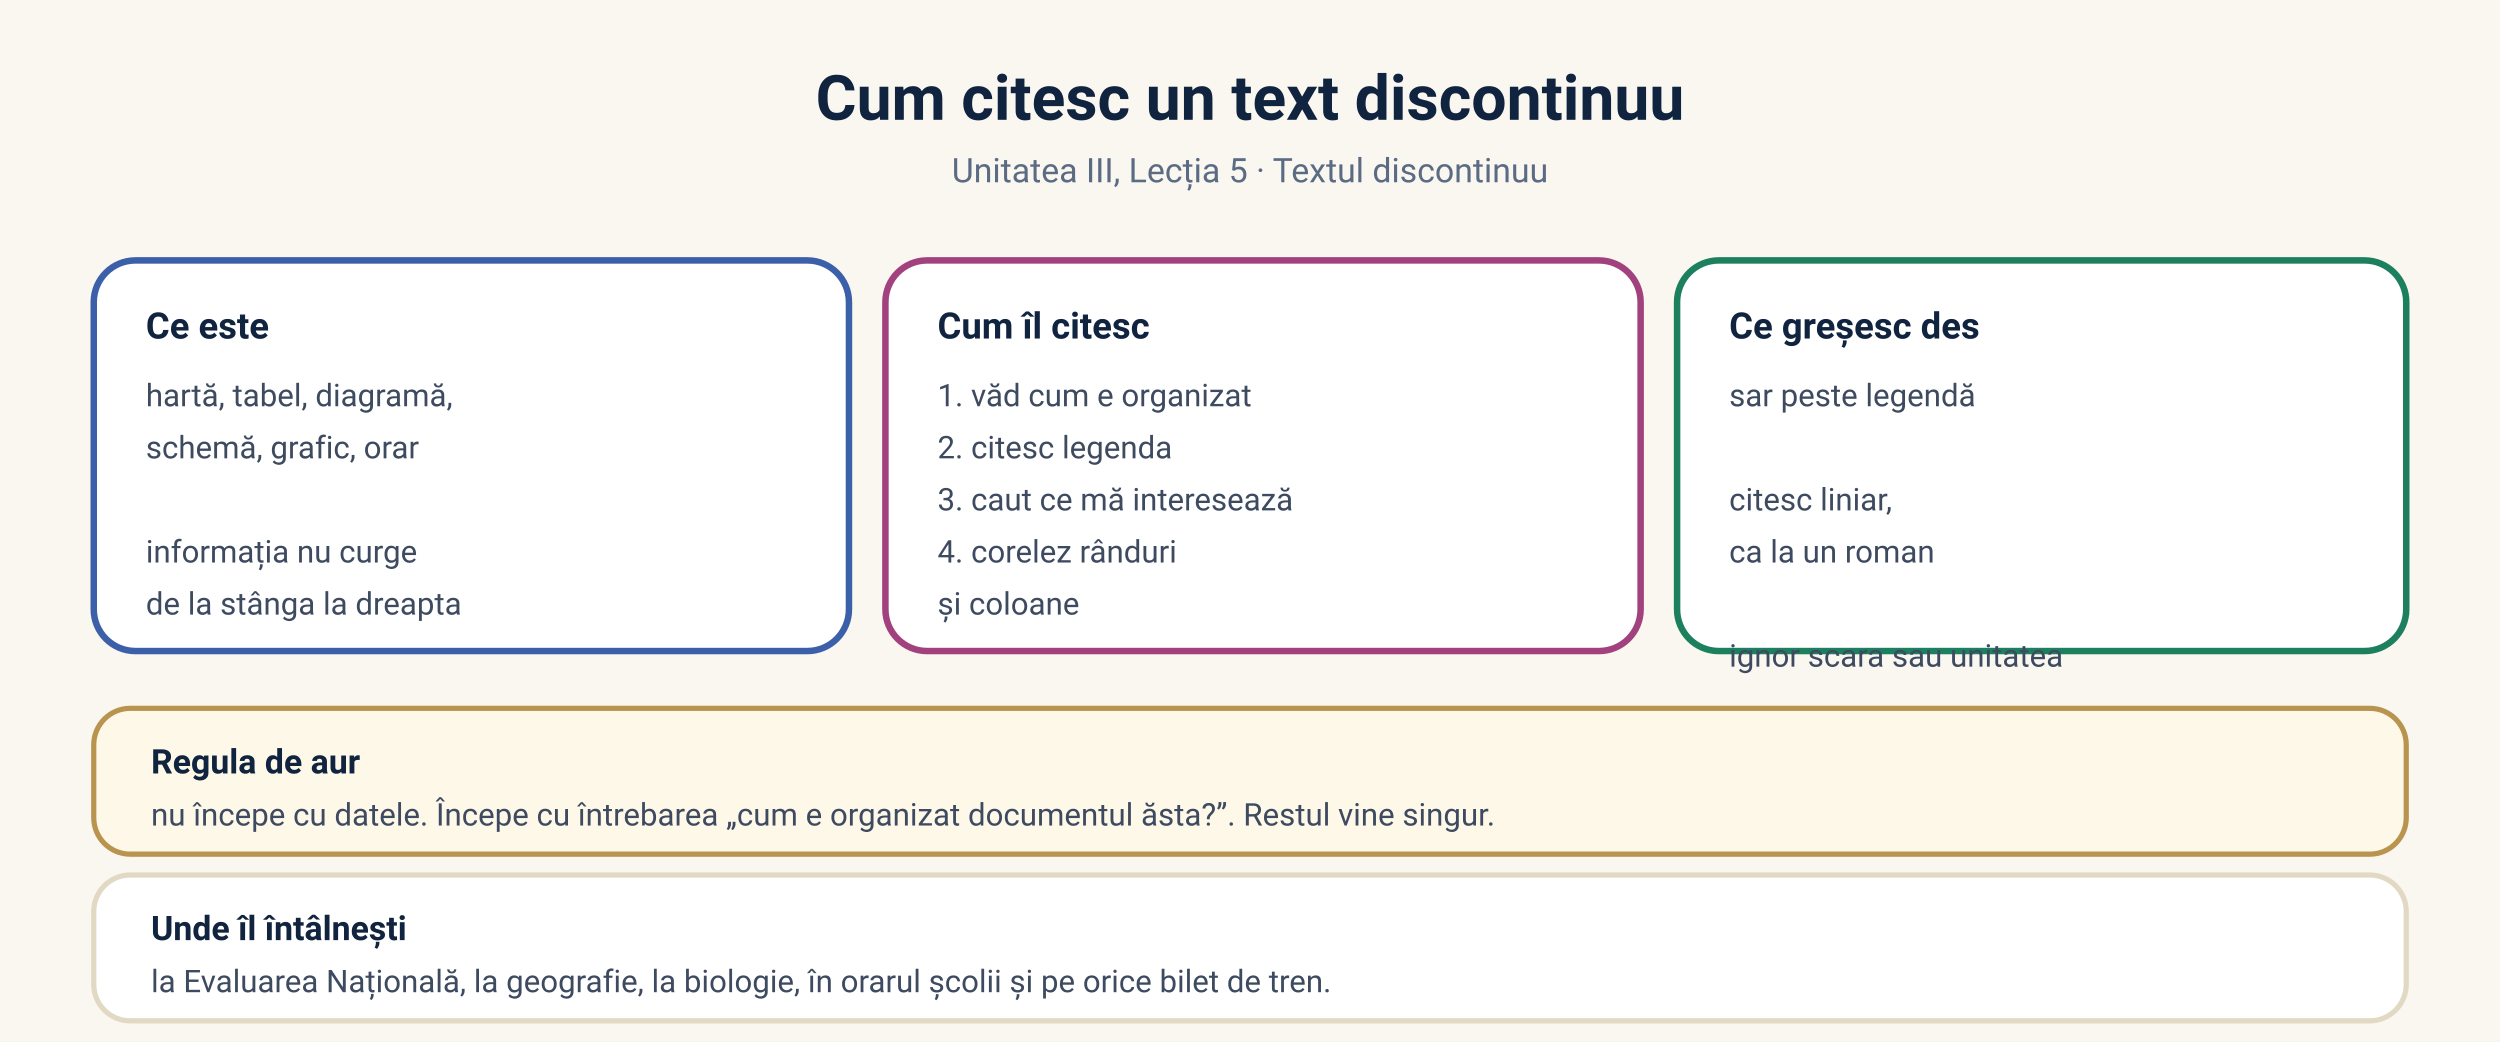
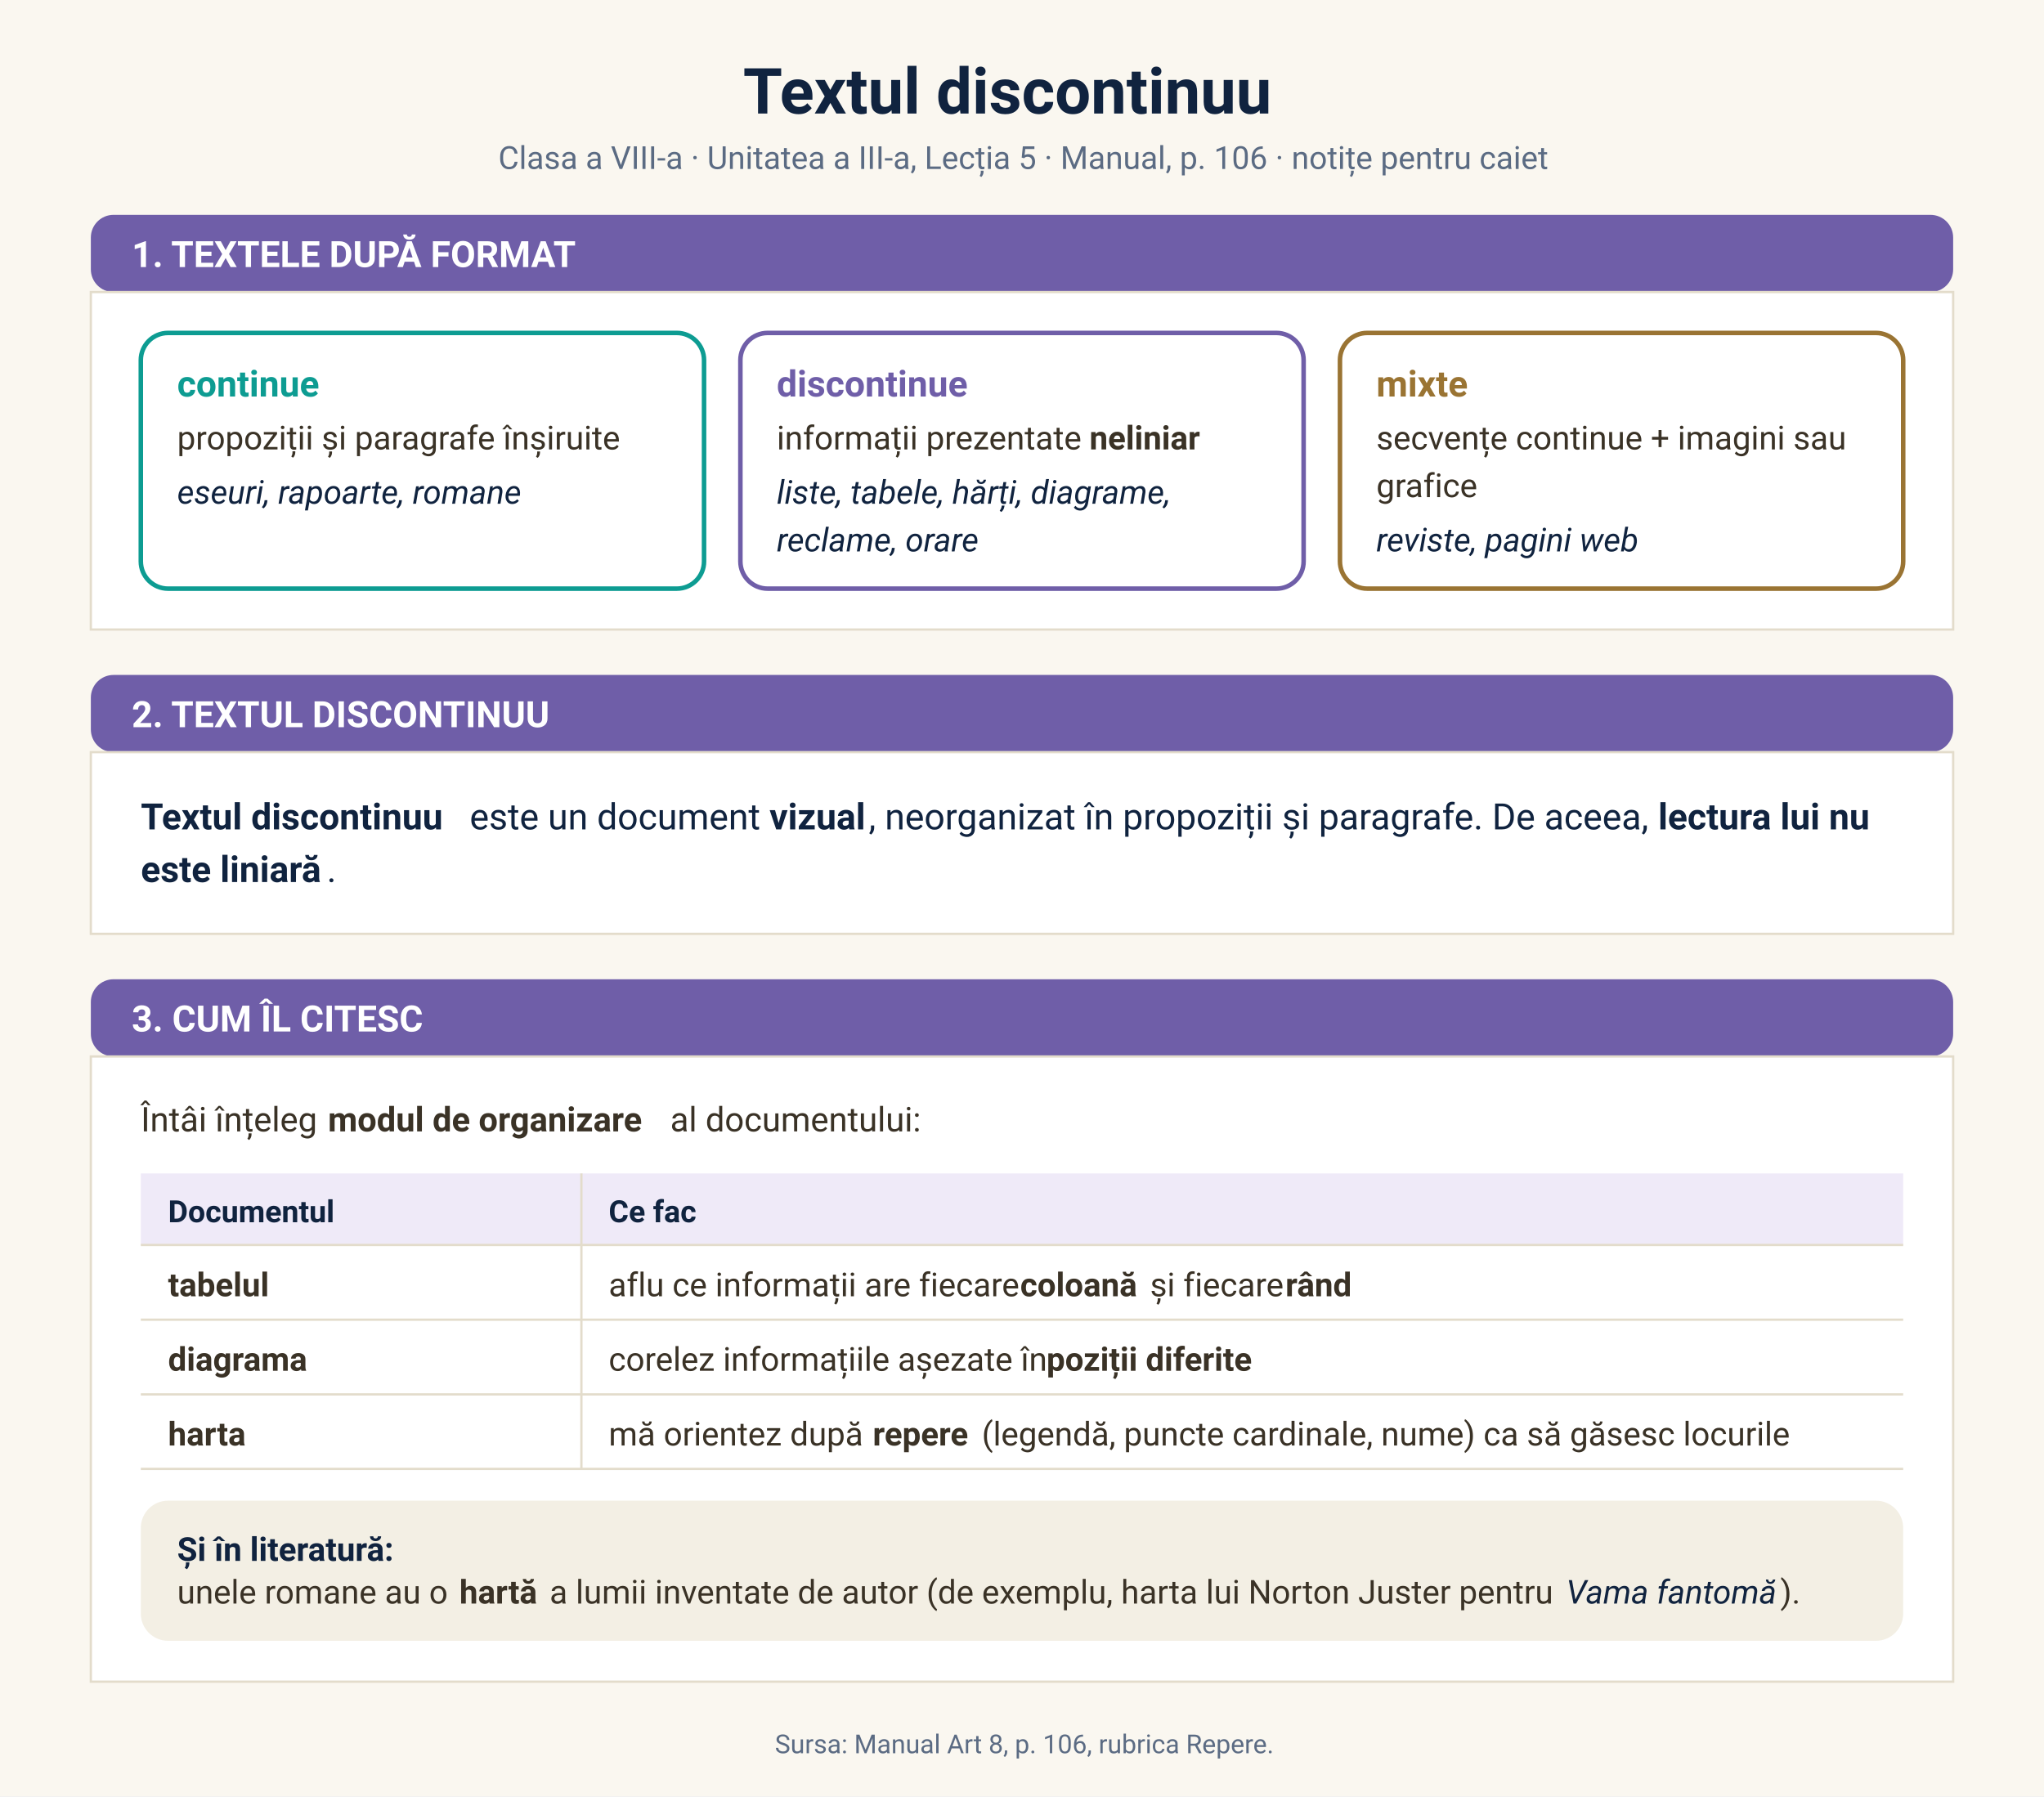
- <svg xmlns="http://www.w3.org/2000/svg" viewBox="0 0 960 400" font-family="'Segoe UI', 'Plus Jakarta Sans', -apple-system, Roboto, sans-serif">
-   <rect width="960" height="400" fill="#faf7f0" />
-   <text x="480" y="46" text-anchor="middle" font-size="24" font-weight="700" fill="#10233f">Cum citesc un text discontinuu</text>
-   <text x="480" y="70" text-anchor="middle" font-size="13" fill="#5b6b83">Unitatea III, Lecția 5 · Textul discontinuu</text>
-   <rect x="36" y="100" width="290" height="150" rx="16" fill="#ffffff" stroke="#3b5fa8" stroke-width="2.5" />
-   <text x="56" y="130" font-size="14" font-weight="700" fill="#10233f">Ce este</text>
-   <text x="56" y="156" font-size="12" fill="#3d4a5f">hartă, tabel, diagramă,</text>
-   <text x="56" y="176" font-size="12" fill="#3d4a5f">schemă, grafic, orar</text>
-   <text x="56" y="196" font-size="12" fill="#3d4a5f" />
-   <text x="56" y="216" font-size="12" fill="#3d4a5f">informația nu curge</text>
-   <text x="56" y="236" font-size="12" fill="#3d4a5f">de la stânga la dreapta</text>
-   <rect x="340" y="100" width="290" height="150" rx="16" fill="#ffffff" stroke="#a1417e" stroke-width="2.5" />
-   <text x="360" y="130" font-size="14" font-weight="700" fill="#10233f">Cum îl citesc</text>
-   <text x="360" y="156" font-size="12" fill="#3d4a5f">1. văd cum e organizat</text>
-   <text x="360" y="176" font-size="12" fill="#3d4a5f">2. citesc legenda</text>
-   <text x="360" y="196" font-size="12" fill="#3d4a5f">3. caut ce mă interesează</text>
-   <text x="360" y="216" font-size="12" fill="#3d4a5f">4. corelez rânduri</text>
-   <text x="360" y="236" font-size="12" fill="#3d4a5f">   și coloane</text>
-   <rect x="644" y="100" width="280" height="150" rx="16" fill="#ffffff" stroke="#1c7f5e" stroke-width="2.5" />
-   <text x="664" y="130" font-size="14" font-weight="700" fill="#10233f">Ce greșesc des</text>
-   <text x="664" y="156" font-size="12" fill="#3d4a5f">sar peste legendă</text>
-   <text x="664" y="176" font-size="12" fill="#3d4a5f" />
-   <text x="664" y="196" font-size="12" fill="#3d4a5f">citesc liniar,</text>
-   <text x="664" y="216" font-size="12" fill="#3d4a5f">ca la un roman</text>
-   <text x="664" y="236" font-size="12" fill="#3d4a5f" />
-   <text x="664" y="256" font-size="12" fill="#3d4a5f">ignor scara sau unitatea</text>
-   <rect x="36" y="272" width="888" height="56" rx="14" fill="#fef8e9" stroke="#b8944f" stroke-width="2" />
-   <text x="58" y="297" font-size="13" font-weight="700" fill="#10233f">Regula de aur</text>
-   <text x="58" y="317" font-size="12" fill="#3d4a5f">nu începe cu datele. Începe cu întrebarea „cum e organizat documentul ăsta?”. Restul vine singur.</text>
-   <rect x="36" y="336" width="888" height="56" rx="14" fill="#ffffff" stroke="#e2d9c4" stroke-width="2" />
-   <text x="58" y="361" font-size="13" font-weight="700" fill="#10233f">Unde îl întâlnești</text>
-   <text x="58" y="381" font-size="12" fill="#3d4a5f">la Evaluarea Națională, la geografie, la biologie, în orarul școlii și pe orice bilet de tren.</text>
+ <svg xmlns="http://www.w3.org/2000/svg" viewBox="0 0 900 791" font-family="'Segoe UI', 'Plus Jakarta Sans', -apple-system, Roboto, sans-serif">
+   <rect width="900" height="791" fill="#faf7f0" />
+   <text x="327.2" y="50.0" font-size="28" fill="#10233f" font-weight="700" textLength="245.8" lengthAdjust="spacing">Textul discontinuu</text>
+   <text x="219.4" y="74.4" font-size="14" fill="#5b6b83" textLength="461.2" lengthAdjust="spacing">Clasa a VIII-a · Unitatea a III-a, Lecția 5 · Manual, p. 106 · notițe pentru caiet</text>
+   <rect x="40" y="94.6" width="820" height="34" rx="10" fill="#6f5ea8" />
+   <text x="58" y="117.6" font-size="16" font-weight="700" fill="#ffffff">1. TEXTELE DUPĂ FORMAT</text>
+   <rect x="40" y="128.6" width="820" height="148.6" fill="#ffffff" stroke="#e3dccb" />
+   <rect x="62.0" y="146.6" width="248.0" height="112.6" rx="12" fill="#ffffff" stroke="#0d9c92" stroke-width="2" />
+   <text x="78.0" y="174.6" font-size="16" fill="#0d9c92" font-weight="700" textLength="66.1" lengthAdjust="spacing">continue</text>
+   <text x="78.0" y="197.9" font-size="14.5" fill="#3a3226" textLength="194.6" lengthAdjust="spacing">propoziții și paragrafe înșiruite</text>
+   <text x="78.0" y="221.8" font-size="14.5" fill="#10233f" font-style="italic" textLength="153.4" lengthAdjust="spacing">eseuri, rapoarte, romane</text>
+   <rect x="326.0" y="146.6" width="248.0" height="112.6" rx="12" fill="#ffffff" stroke="#6f5ea8" stroke-width="2" />
+   <text x="342.0" y="174.6" font-size="16" fill="#6f5ea8" font-weight="700" textLength="87.5" lengthAdjust="spacing">discontinue</text>
+   <text x="342.0" y="197.9" font-size="14.5" fill="#3a3226" textLength="133.8" lengthAdjust="spacing">informații prezentate</text>
+   <text x="479.7" y="197.9" font-size="14.5" fill="#3a3226" font-weight="700" textLength="51.3" lengthAdjust="spacing">neliniar</text>
+   <text x="342.0" y="221.8" font-size="14.5" fill="#10233f" font-style="italic" textLength="177.3" lengthAdjust="spacing">liste, tabele, hărți, diagrame,</text>
+   <text x="342.0" y="242.8" font-size="14.5" fill="#10233f" font-style="italic" textLength="90.2" lengthAdjust="spacing">reclame, orare</text>
+   <rect x="590.0" y="146.6" width="248.0" height="112.6" rx="12" fill="#ffffff" stroke="#9a7433" stroke-width="2" />
+   <text x="606.0" y="174.6" font-size="16" fill="#9a7433" font-weight="700" textLength="42.9" lengthAdjust="spacing">mixte</text>
+   <text x="606.0" y="197.9" font-size="14.5" fill="#3a3226" textLength="205.9" lengthAdjust="spacing">secvențe continue + imagini sau</text>
+   <text x="606.0" y="218.9" font-size="14.5" fill="#3a3226" textLength="43.2" lengthAdjust="spacing">grafice</text>
+   <text x="606.0" y="242.8" font-size="14.5" fill="#10233f" font-style="italic" textLength="116.0" lengthAdjust="spacing">reviste, pagini web</text>
+   <rect x="40" y="297.2" width="820" height="34" rx="10" fill="#6f5ea8" />
+   <text x="58" y="320.2" font-size="16" font-weight="700" fill="#ffffff">2. TEXTUL DISCONTINUU</text>
+   <rect x="40" y="331.2" width="820" height="80.0" fill="#ffffff" stroke="#e3dccb" />
+   <text x="62.0" y="365.2" font-size="16" fill="#10233f" font-weight="700" textLength="140.5" lengthAdjust="spacing">Textul discontinuu</text>
+   <text x="206.8" y="365.2" font-size="16" fill="#10233f" textLength="127.7" lengthAdjust="spacing">este un document</text>
+   <text x="338.8" y="365.2" font-size="16" fill="#10233f" font-weight="700" textLength="43.7" lengthAdjust="spacing">vizual</text>
+   <text x="382.5" y="365.2" font-size="16" fill="#10233f" textLength="343.4" lengthAdjust="spacing">, neorganizat în propoziții și paragrafe. De aceea,</text>
+   <text x="730.1" y="365.2" font-size="16" fill="#10233f" font-weight="700" textLength="99.0" lengthAdjust="spacing">lectura lui nu</text>
+   <text x="62.0" y="388.4" font-size="16" fill="#10233f" font-weight="700" textLength="81.9" lengthAdjust="spacing">este liniară</text>
+   <text x="143.9" y="388.4" font-size="16" fill="#10233f" textLength="3.5" lengthAdjust="spacing">.</text>
+   <rect x="40" y="431.2" width="820" height="34" rx="10" fill="#6f5ea8" />
+   <text x="58" y="454.2" font-size="16" font-weight="700" fill="#ffffff">3. CUM ÎL CITESC</text>
+   <rect x="40" y="465.2" width="820" height="275.3" fill="#ffffff" stroke="#e3dccb" />
+   <text x="62.0" y="498.2" font-size="15" fill="#3a3226" textLength="78.3" lengthAdjust="spacing">Întâi înțeleg</text>
+   <text x="144.4" y="498.2" font-size="15" fill="#3a3226" font-weight="700" textLength="146.7" lengthAdjust="spacing">modul de organizare</text>
+   <text x="295.1" y="498.2" font-size="15" fill="#3a3226" textLength="110.4" lengthAdjust="spacing">al documentului:</text>
+   <rect x="62.0" y="516.7" width="776.0" height="31.6" fill="#efeaf8" />
+   <text x="74.0" y="538.2" font-size="13.5" fill="#10233f" font-weight="700" textLength="78.2" lengthAdjust="spacing">Documentul</text>
+   <text x="268.0" y="538.2" font-size="13.5" fill="#10233f" font-weight="700" textLength="38.3" lengthAdjust="spacing">Ce fac</text>
+   <line x1="62.0" y1="548.2" x2="838.0" y2="548.2" stroke="#e3dccb" />
+   <text x="74.0" y="570.8" font-size="14.5" fill="#3a3226" font-weight="700" textLength="47.3" lengthAdjust="spacing">tabelul</text>
+   <text x="268.0" y="570.8" font-size="14.5" fill="#3a3226" textLength="177.3" lengthAdjust="spacing">aflu ce informații are fiecare</text>
+   <text x="449.2" y="570.8" font-size="14.5" fill="#3a3226" font-weight="700" textLength="53.2" lengthAdjust="spacing">coloană</text>
+   <text x="506.4" y="570.8" font-size="14.5" fill="#3a3226" textLength="55.7" lengthAdjust="spacing">și fiecare</text>
+   <text x="566.0" y="570.8" font-size="14.5" fill="#3a3226" font-weight="700" textLength="31.5" lengthAdjust="spacing">rând</text>
+   <line x1="62.0" y1="581.1" x2="838.0" y2="581.1" stroke="#e3dccb" />
+   <text x="74.0" y="603.6" font-size="14.5" fill="#3a3226" font-weight="700" textLength="64.7" lengthAdjust="spacing">diagrama</text>
+   <text x="268.0" y="603.6" font-size="14.5" fill="#3a3226" textLength="188.9" lengthAdjust="spacing">corelez informațiile așezate în</text>
+   <text x="460.8" y="603.6" font-size="14.5" fill="#3a3226" font-weight="700" textLength="96.4" lengthAdjust="spacing">poziții diferite</text>
+   <line x1="62.0" y1="614.0" x2="838.0" y2="614.0" stroke="#e3dccb" />
+   <text x="74.0" y="636.5" font-size="14.5" fill="#3a3226" font-weight="700" textLength="35.8" lengthAdjust="spacing">harta</text>
+   <text x="268.0" y="636.5" font-size="14.5" fill="#3a3226" textLength="112.4" lengthAdjust="spacing">mă orientez după</text>
+   <text x="384.3" y="636.5" font-size="14.5" fill="#3a3226" font-weight="700" textLength="44.1" lengthAdjust="spacing">repere</text>
+   <text x="432.3" y="636.5" font-size="14.5" fill="#3a3226" textLength="348.9" lengthAdjust="spacing">(legendă, puncte cardinale, nume) ca să găsesc locurile</text>
+   <line x1="62.0" y1="646.8" x2="838.0" y2="646.8" stroke="#e3dccb" />
+   <line x1="256.0" y1="516.7" x2="256.0" y2="646.8" stroke="#e3dccb" />
+   <rect x="62.0" y="660.8" width="776.0" height="61.7" rx="12" fill="#f3efe4" />
+   <text x="78.0" y="687.3" font-size="14.5" fill="#10233f" font-weight="700" textLength="100.5" lengthAdjust="spacing">Și în literatură:</text>
+   <text x="78.0" y="706.1" font-size="14.5" fill="#3a3226" textLength="120.3" lengthAdjust="spacing">unele romane au o</text>
+   <text x="202.3" y="706.1" font-size="14.5" fill="#3a3226" font-weight="700" textLength="35.8" lengthAdjust="spacing">hartă</text>
+   <text x="242.0" y="706.1" font-size="14.5" fill="#3a3226" textLength="443.7" lengthAdjust="spacing">a lumii inventate de autor (de exemplu, harta lui Norton Juster pentru</text>
+   <text x="689.6" y="706.1" font-size="14.5" fill="#10233f" font-style="italic" textLength="94.2" lengthAdjust="spacing">Vama fantomă</text>
+   <text x="783.9" y="706.1" font-size="14.5" fill="#3a3226" textLength="7.5" lengthAdjust="spacing">).</text>
+   <text x="341.2" y="772.0" font-size="11.5" fill="#5b6b83" textLength="217.7" lengthAdjust="spacing">Sursa: Manual Art 8, p. 106, rubrica Repere.</text>
</svg>
